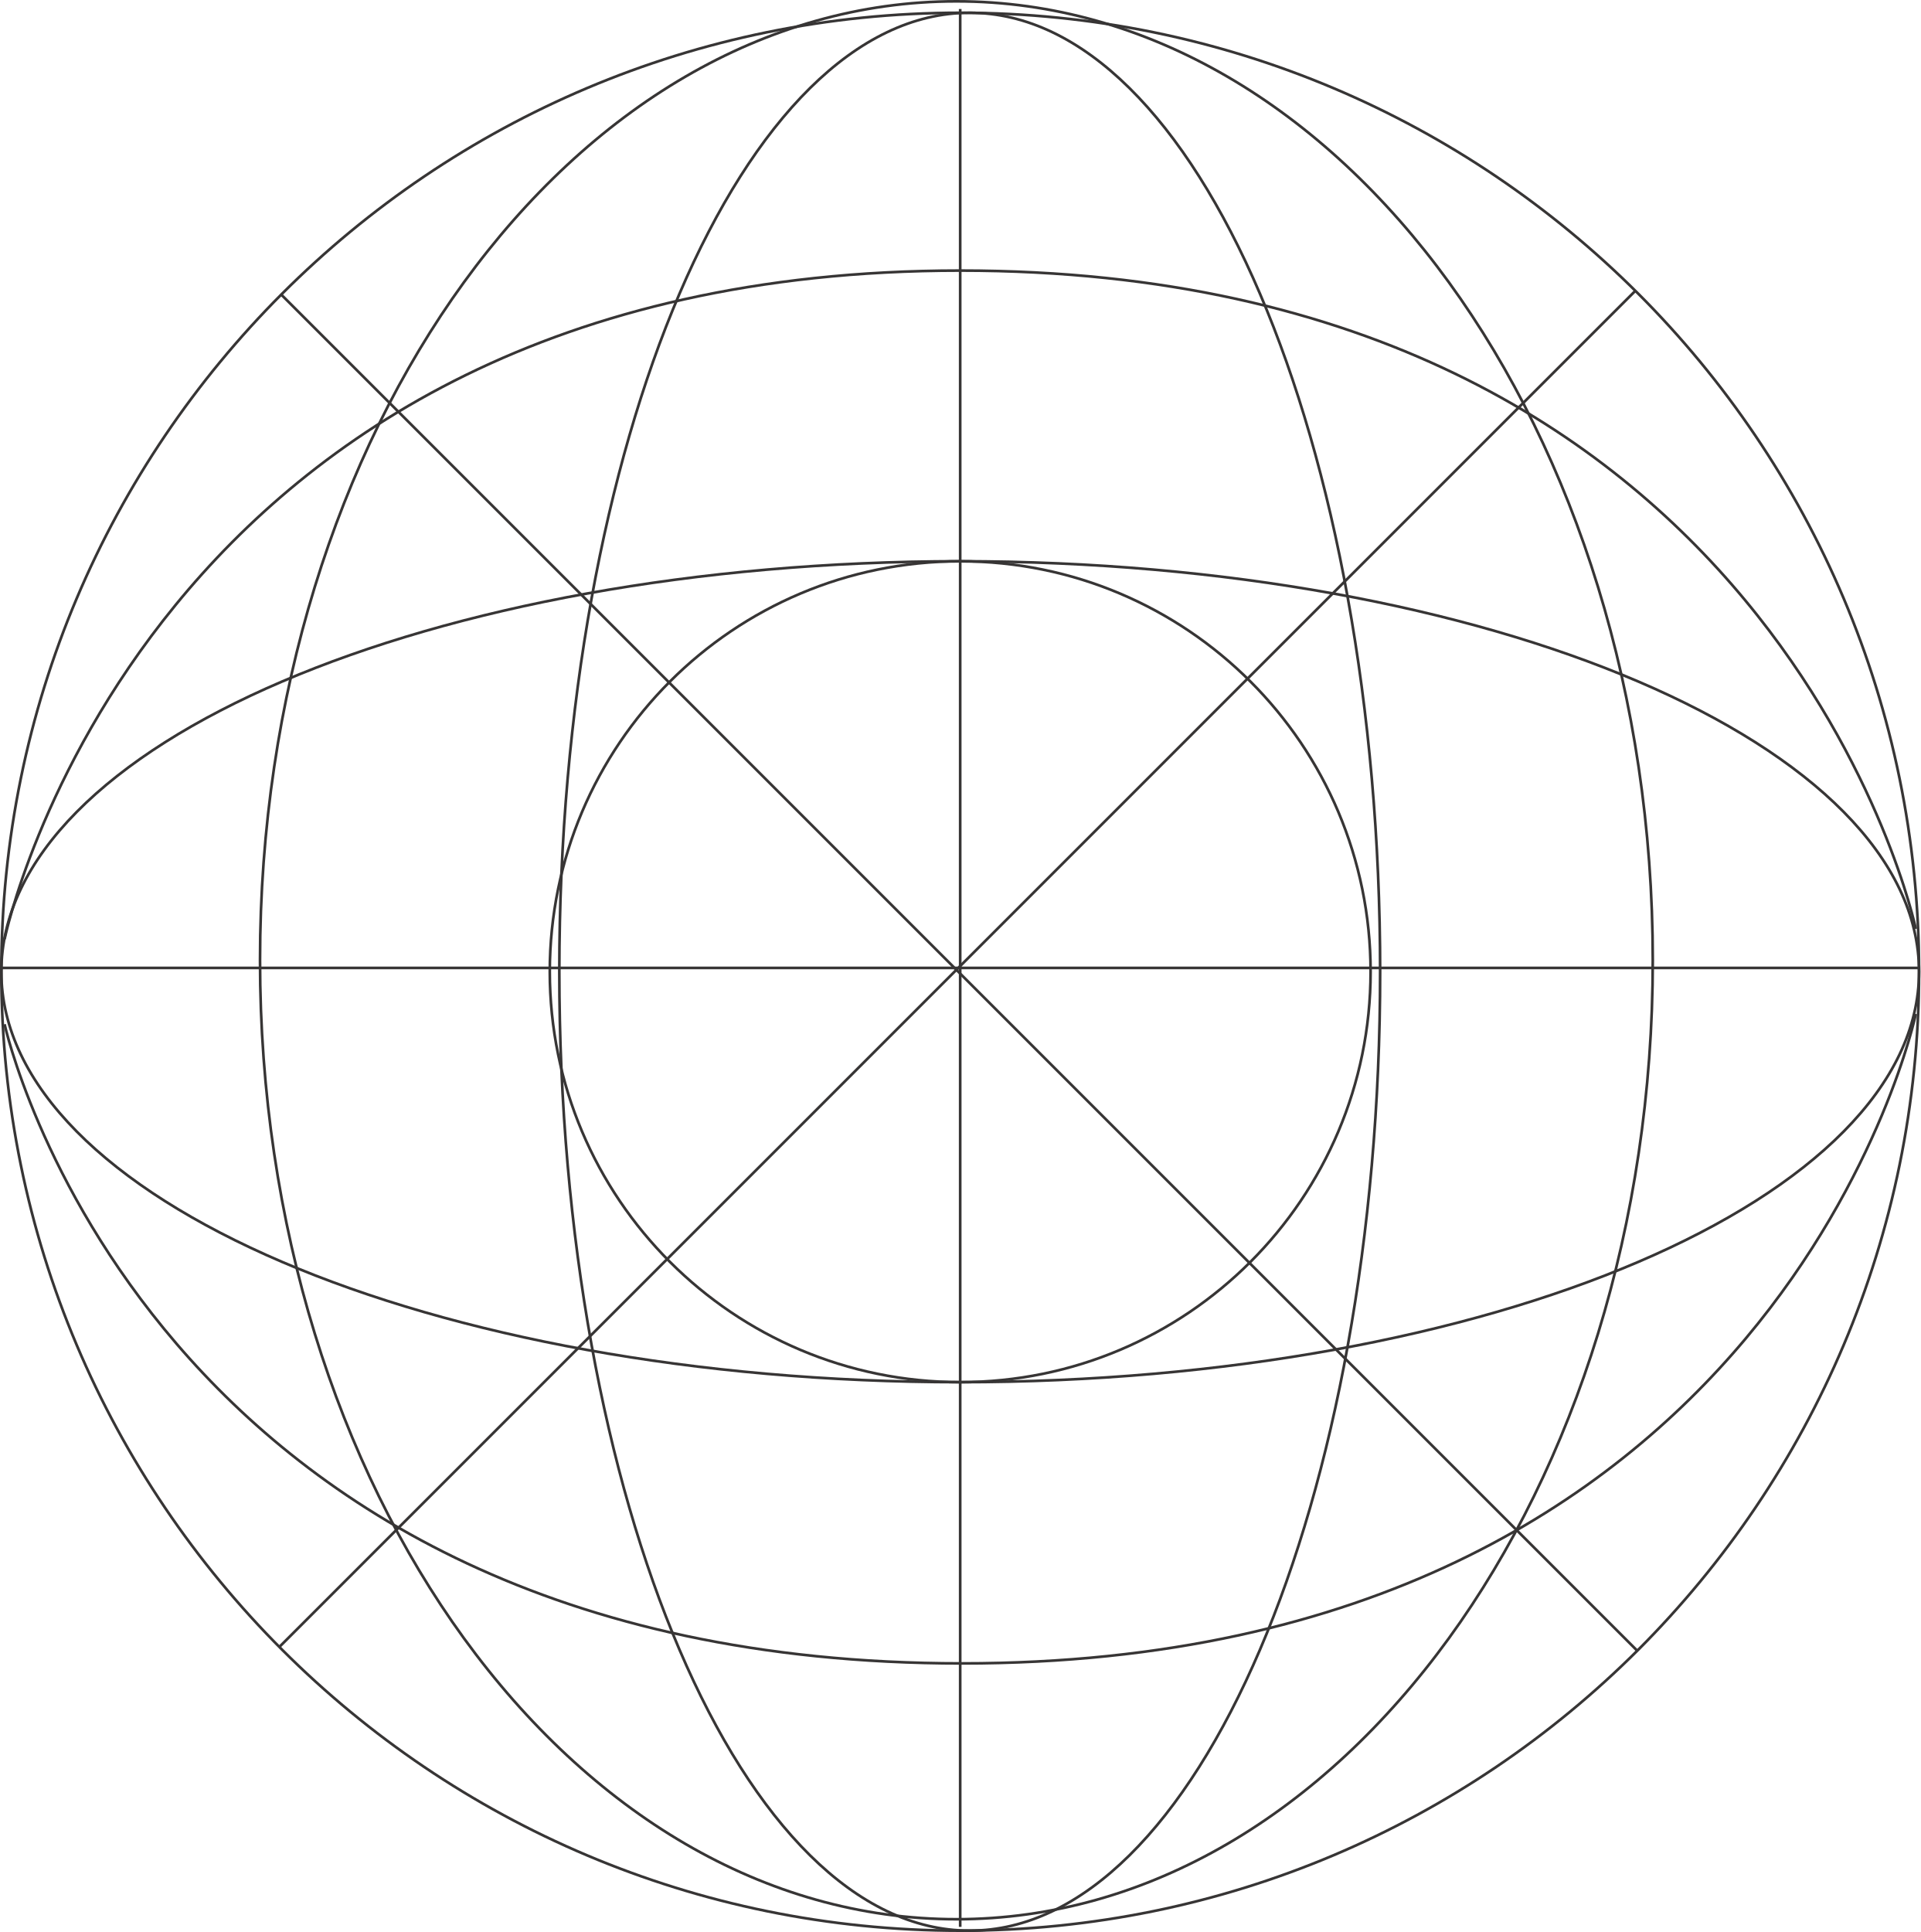
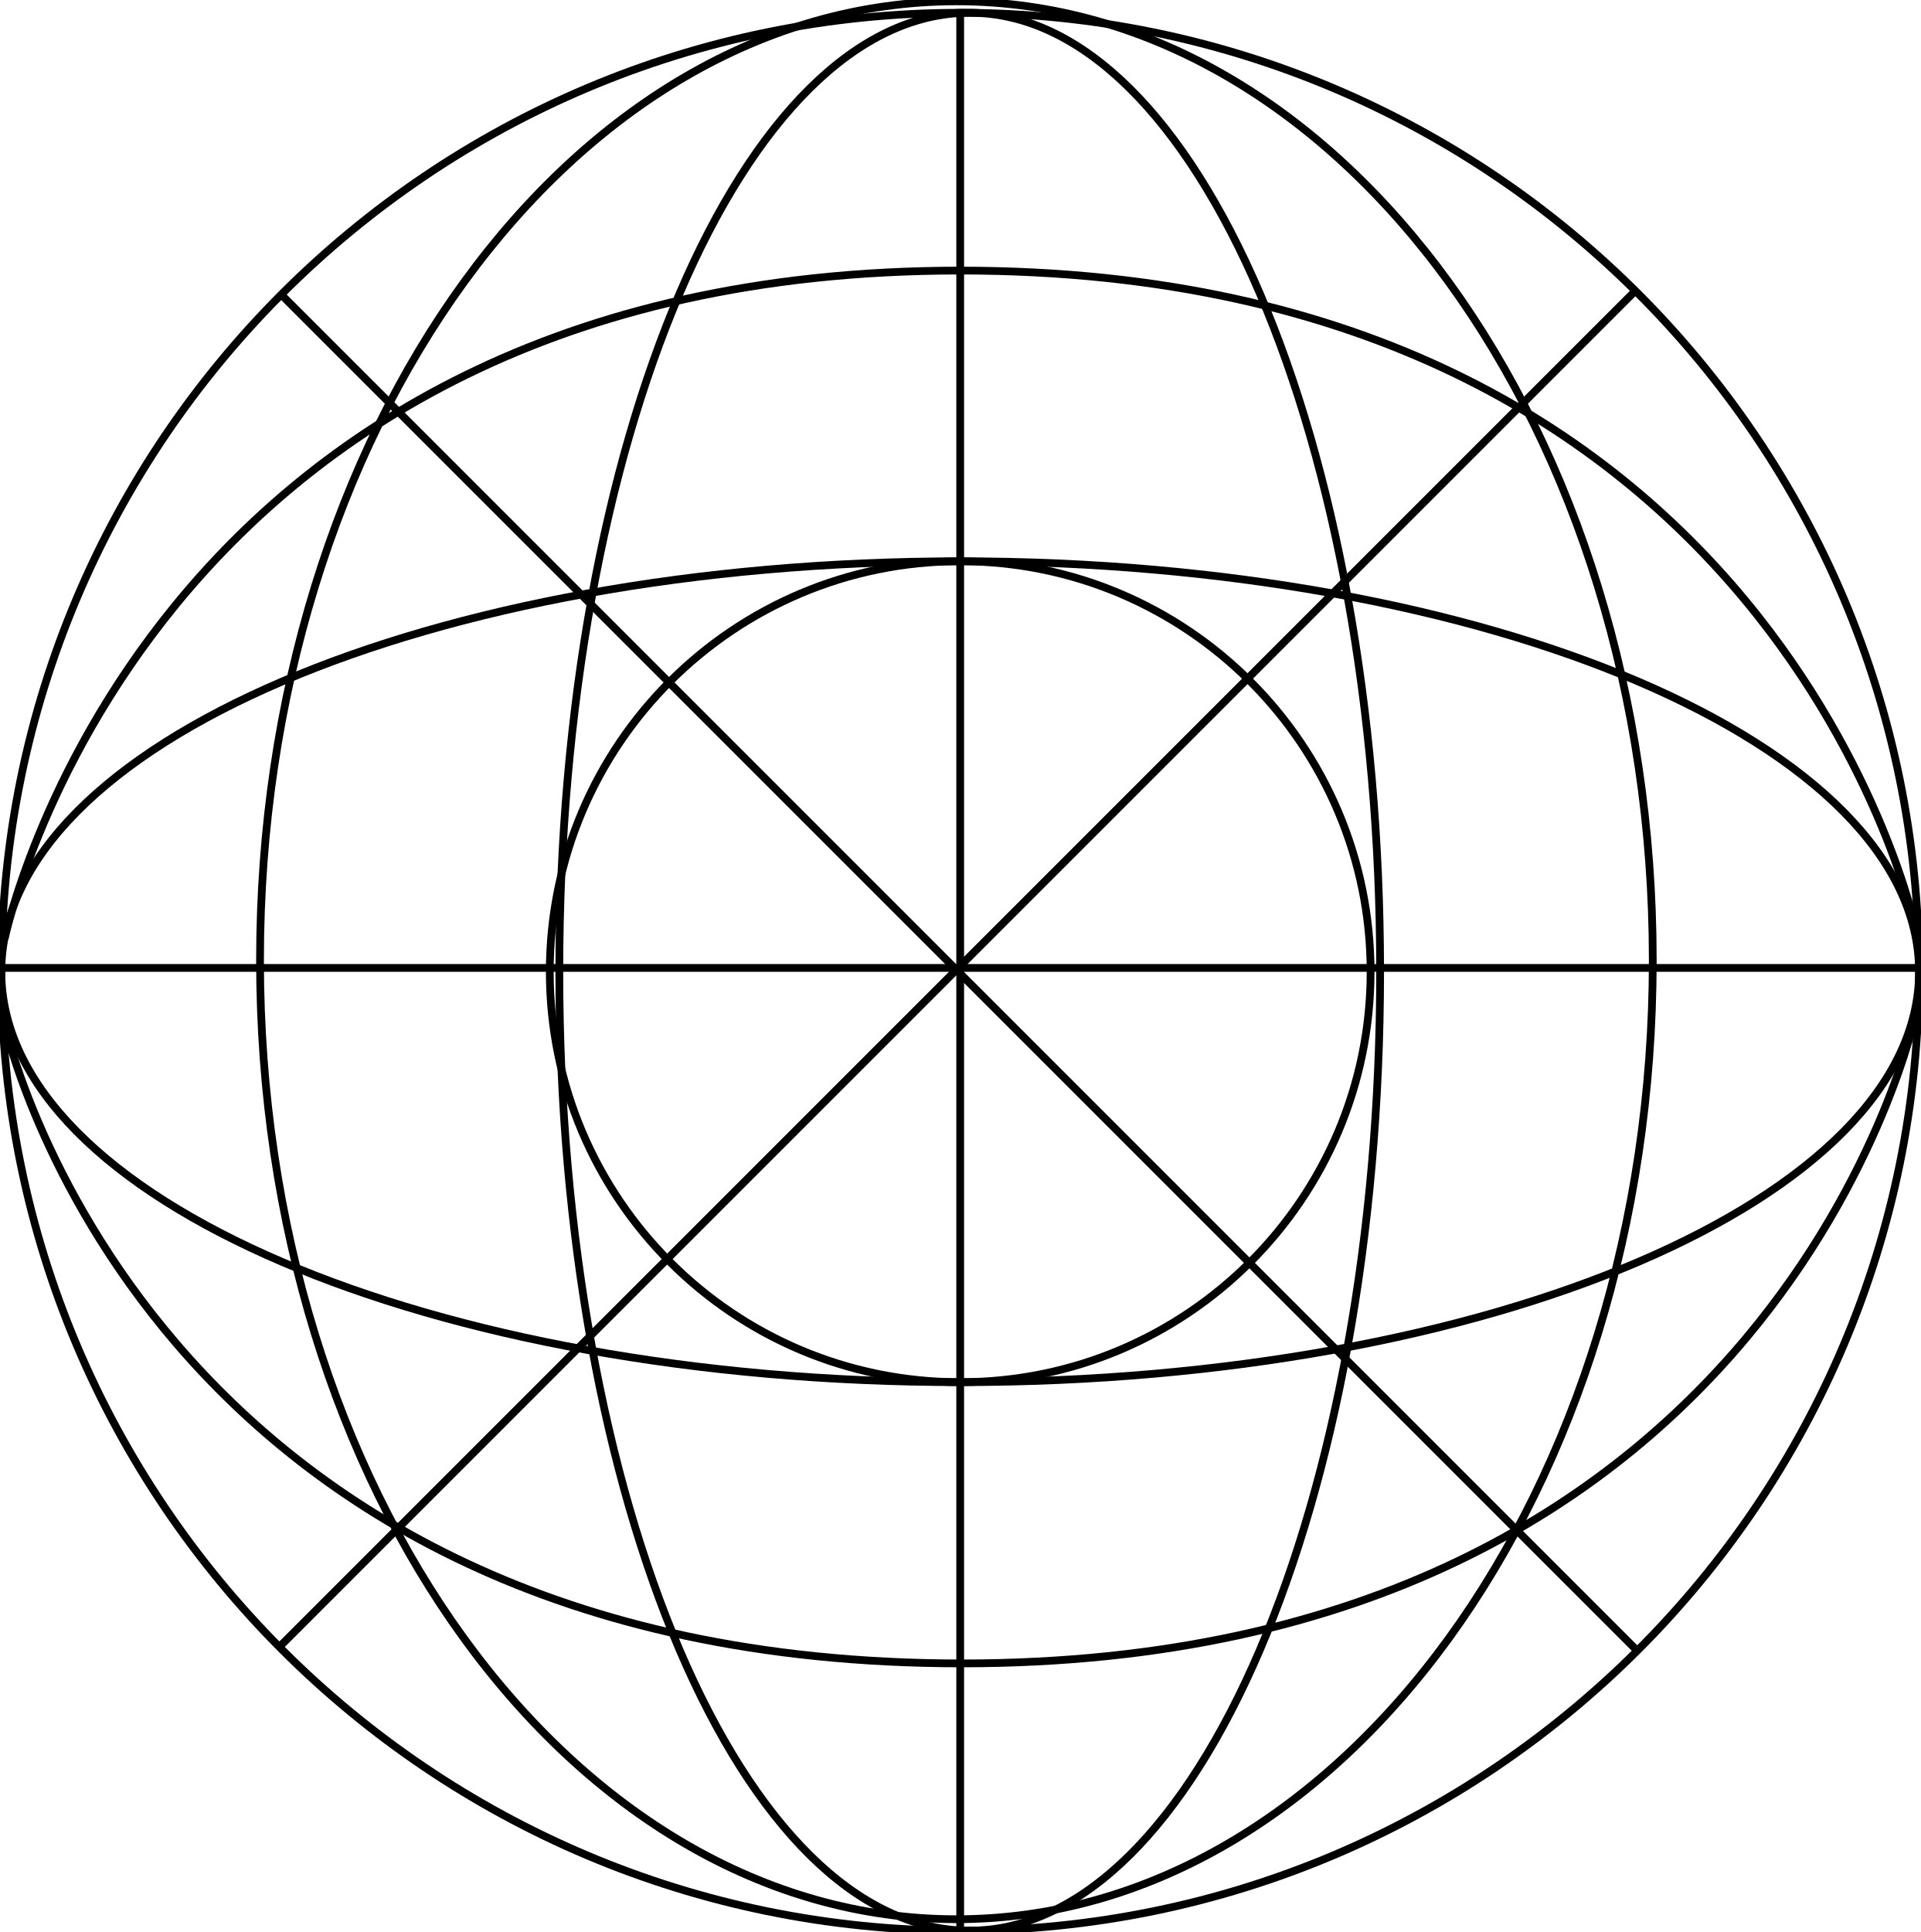
<svg xmlns="http://www.w3.org/2000/svg" id="Layer_2" data-name="Layer 2" viewBox="0 0 718.68 722.96">
  <defs>
    <style>
      .cls-1 {
        fill: none;
-         stroke: #373535;
+         stroke: currentColor;
+         stroke-width: 2.9;
        stroke-miterlimit: 10;
      }
    </style>
  </defs>
  <g id="Layer_1" data-name="Layer 1">
    <g>
      <circle class="cls-1" cx="359.34" cy="363.62" r="358.84" />
      <line class="cls-1" x1="359.34" y1="721.04" x2="359.34" y2="3.37" />
      <line class="cls-1" x1=".5" y1="362.2" x2="718.18" y2="362.2" />
      <path class="cls-1" d="M1.71,383.27s52.24,239.18,358.3,239.18,356.96-243.02,356.96-243.02" />
      <path class="cls-1" d="M716.97,347.58s-51.56-246.33-357.63-246.33S1.71,351.42,1.71,351.42" />
      <line class="cls-1" x1="612.72" y1="617.71" x2="105.35" y2="110.34" />
      <line class="cls-1" x1="104.55" y1="616.28" x2="612" y2="108.83" />
      <circle class="cls-1" cx="359.34" cy="363.62" r="153.59" />
      <ellipse class="cls-1" cx="359.34" cy="363.62" rx="358.84" ry="153.59" />
      <ellipse class="cls-1" cx="362.91" cy="363.62" rx="153.59" ry="358.84" />
      <ellipse class="cls-1" cx="357.92" cy="359.34" rx="260.61" ry="358.84" />
    </g>
  </g>
</svg>
